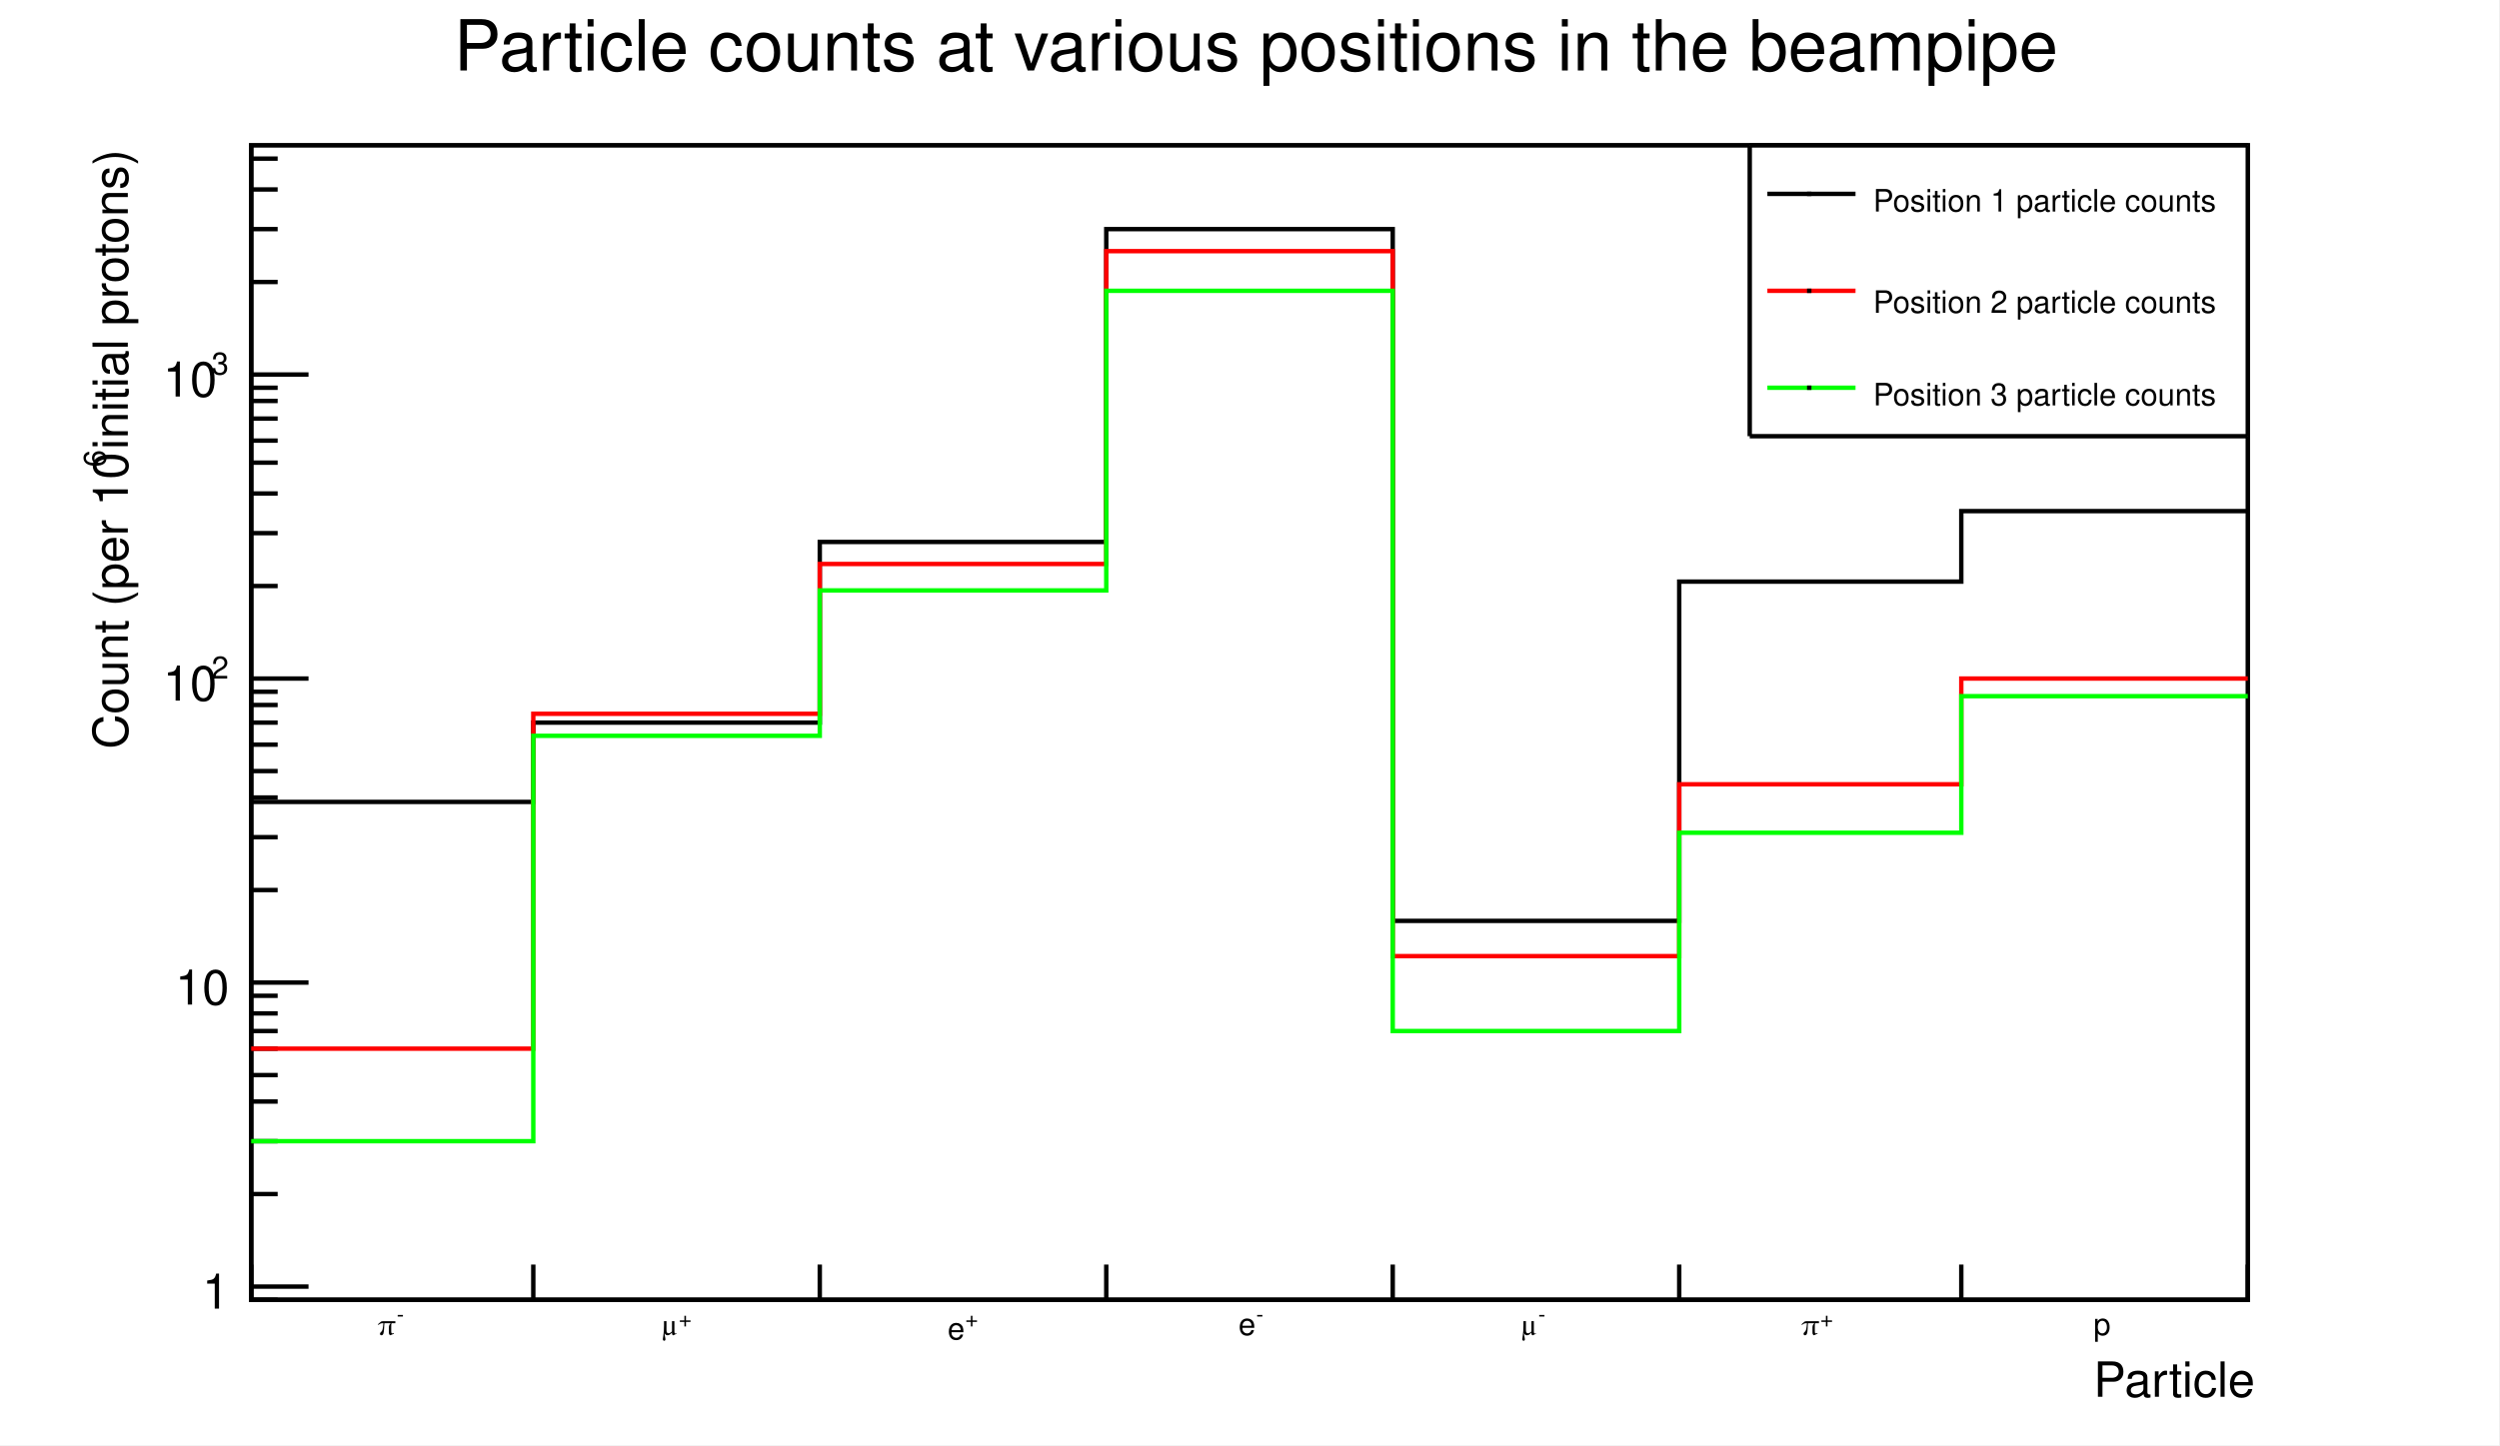
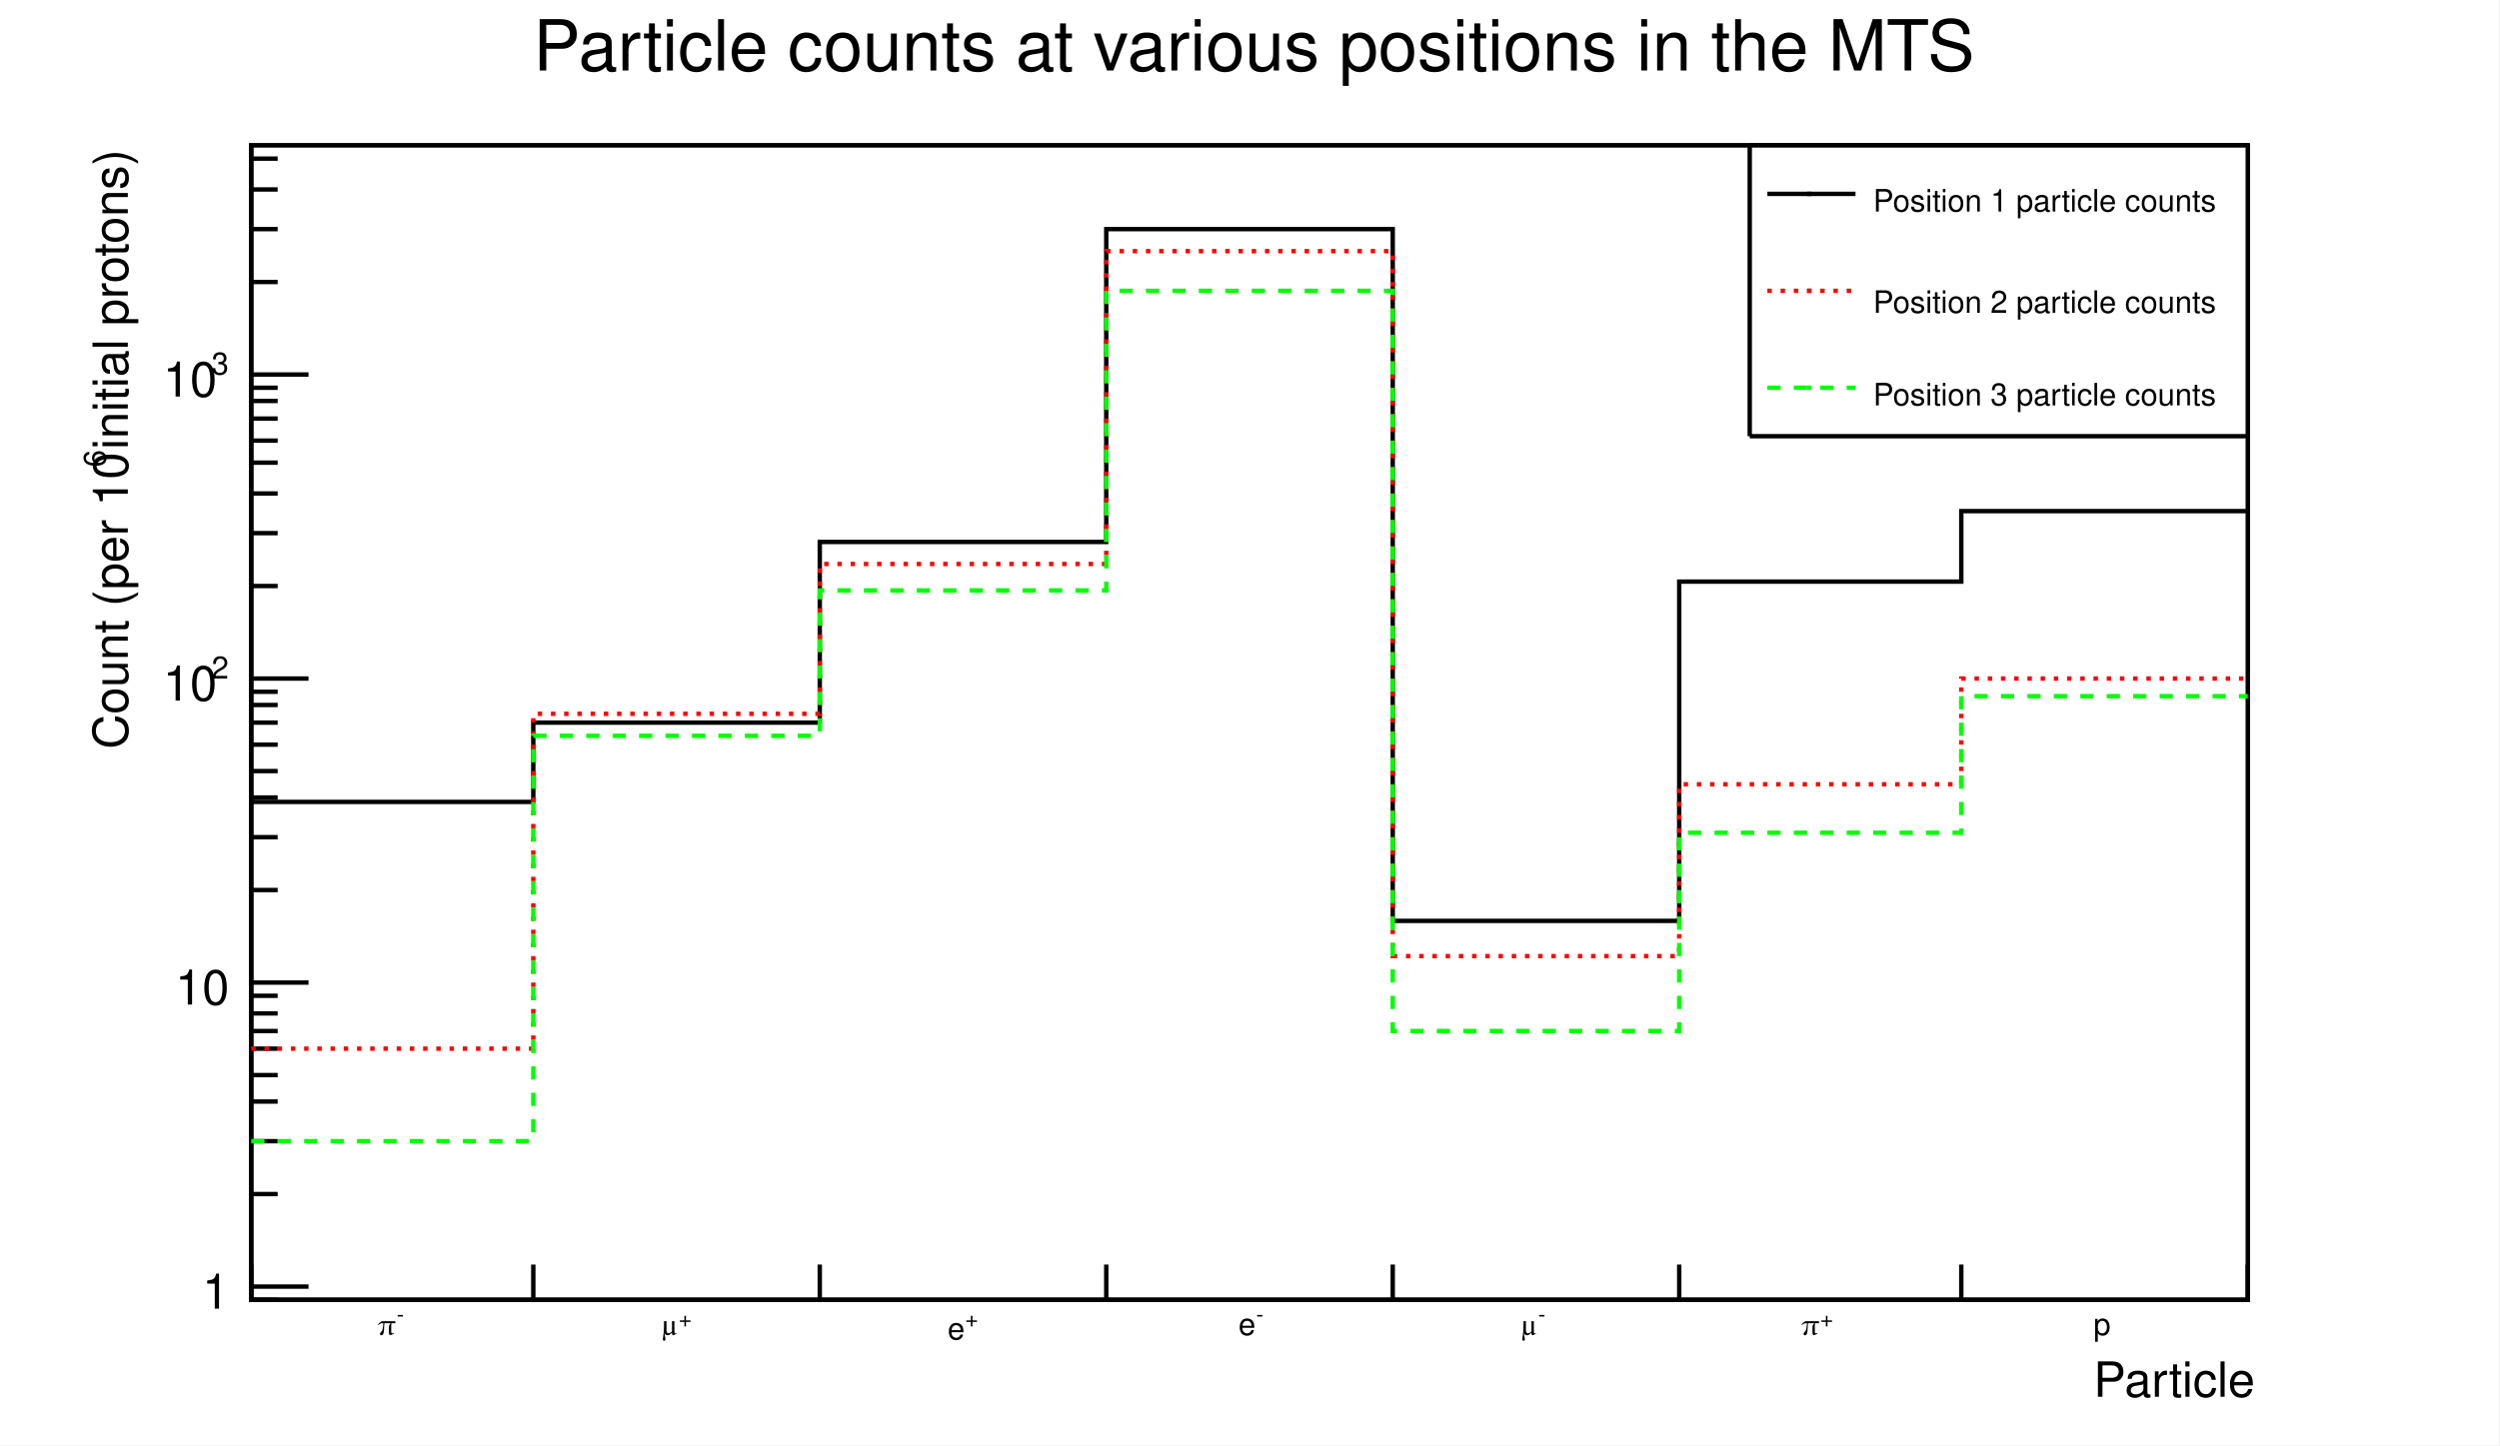
<svg xmlns="http://www.w3.org/2000/svg" width="567" height="328" viewBox="0 0 567 328">
  <defs>
</defs>
  <rect x="0" y="0" width="567" height="328" fill="white" />
  <rect x="57" y="33" width="453" height="262" fill="white" />
  <rect x="57" y="33" width="453" height="262" fill="none" stroke="black" />
  <rect x="57" y="33" width="453" height="262" fill="white" />
  <rect x="57" y="33" width="453" height="262" fill="none" stroke="black" />
  <path d="M57,182h 64v -18h 65v -41h 65v -71h 65v 157h 65v -77h 64v -16h 65" fill="none" stroke="black" />
  <path d="M57,295h 453" fill="none" stroke="black" />
  <text x="475" y="317" fill="black" font-size="11" font-family="Helvetica">
Particle
</text>
  <text x="90" y="300" fill="black" font-size="5" font-family="Helvetica">
-
</text>
  <text x="86" y="303" fill="black" font-size="7" font-family="Times">
π
</text>
  <text x="154" y="301" fill="black" font-size="5" font-family="Helvetica">
+
</text>
  <text x="150" y="303" fill="black" font-size="7" font-family="Times">
μ
</text>
  <text x="219" y="301" fill="black" font-size="5" font-family="Helvetica">
+
</text>
  <text x="215" y="304" fill="black" font-size="7" font-family="Helvetica">
e
</text>
  <text x="285" y="300" fill="black" font-size="5" font-family="Helvetica">
-
</text>
  <text x="281" y="303" fill="black" font-size="7" font-family="Helvetica">
e
</text>
  <text x="349" y="300" fill="black" font-size="5" font-family="Helvetica">
-
</text>
  <text x="345" y="303" fill="black" font-size="7" font-family="Times">
μ
</text>
  <text x="413" y="301" fill="black" font-size="5" font-family="Helvetica">
+
</text>
  <text x="409" y="303" fill="black" font-size="7" font-family="Times">
π
</text>
  <text x="475" y="303" fill="black" font-size="7" font-family="Helvetica">
p
</text>
  <path d="M57,287v 8" fill="none" stroke="black" />
  <path d="M121,287v 8" fill="none" stroke="black" />
  <path d="M186,287v 8" fill="none" stroke="black" />
  <path d="M251,287v 8" fill="none" stroke="black" />
  <path d="M316,287v 8" fill="none" stroke="black" />
  <path d="M381,287v 8" fill="none" stroke="black" />
  <path d="M445,287v 8" fill="none" stroke="black" />
  <path d="M510,287v 8" fill="none" stroke="black" />
  <path d="M57,295v -262" fill="none" stroke="black" />
  <g transform="rotate(-90,29,102)">
    <text x="29" y="102" fill="black" font-size="11" font-family="Helvetica">
 initial protons)
</text>
  </g>
  <g transform="rotate(-90,24,106)">
    <text x="24" y="106" fill="black" font-size="7" font-family="Helvetica">
6
</text>
  </g>
  <g transform="rotate(-90,29,170)">
    <text x="29" y="170" fill="black" font-size="11" font-family="Helvetica">
Count (per 10
</text>
  </g>
  <path d="M63,295h -6" fill="none" stroke="black" />
  <path d="M70,292h -13" fill="none" stroke="black" />
  <text x="52" y="297" text-anchor="end" fill="black" font-size="11" font-family="Helvetica">
1
</text>
  <path d="M63,271h -6" fill="none" stroke="black" />
  <path d="M63,259h -6" fill="none" stroke="black" />
  <path d="M63,250h -6" fill="none" stroke="black" />
  <path d="M63,244h -6" fill="none" stroke="black" />
  <path d="M63,238h -6" fill="none" stroke="black" />
  <path d="M63,234h -6" fill="none" stroke="black" />
  <path d="M63,230h -6" fill="none" stroke="black" />
  <path d="M63,226h -6" fill="none" stroke="black" />
  <path d="M70,223h -13" fill="none" stroke="black" />
  <text x="52" y="228" text-anchor="end" fill="black" font-size="11" font-family="Helvetica">
10
</text>
  <path d="M63,202h -6" fill="none" stroke="black" />
  <path d="M63,190h -6" fill="none" stroke="black" />
  <path d="M63,181h -6" fill="none" stroke="black" />
  <path d="M63,175h -6" fill="none" stroke="black" />
  <path d="M63,169h -6" fill="none" stroke="black" />
  <path d="M63,164h -6" fill="none" stroke="black" />
  <path d="M63,160h -6" fill="none" stroke="black" />
  <path d="M63,157h -6" fill="none" stroke="black" />
  <path d="M70,154h -13" fill="none" stroke="black" />
  <text x="48" y="154" fill="black" font-size="7" font-family="Helvetica">
2
</text>
  <text x="37" y="159" fill="black" font-size="11" font-family="Helvetica">
10
</text>
  <path d="M63,133h -6" fill="none" stroke="black" />
  <path d="M63,121h -6" fill="none" stroke="black" />
  <path d="M63,112h -6" fill="none" stroke="black" />
  <path d="M63,105h -6" fill="none" stroke="black" />
  <path d="M63,100h -6" fill="none" stroke="black" />
  <path d="M63,95h -6" fill="none" stroke="black" />
  <path d="M63,91h -6" fill="none" stroke="black" />
  <path d="M63,88h -6" fill="none" stroke="black" />
  <path d="M70,85h -13" fill="none" stroke="black" />
  <text x="48" y="85" fill="black" font-size="7" font-family="Helvetica">
3
</text>
  <text x="37" y="90" fill="black" font-size="11" font-family="Helvetica">
10
</text>
  <path d="M63,64h -6" fill="none" stroke="black" />
  <path d="M63,52h -6" fill="none" stroke="black" />
  <path d="M63,43h -6" fill="none" stroke="black" />
  <path d="M63,36h -6" fill="none" stroke="black" />
-   <path d="M57,238h 64v -76h 65v -34h 65v -71h 65v 160h 65v -39h 64v -24h 65" fill="none" stroke="#ff0000" />
-   <path d="M57,259h 64v -92h 65v -33h 65v -68h 65v 168h 65v -45h 64v -31h 65" fill="none" stroke="#00ff00" />
+   <path d="M57,238h 64v -76h 65v -34h 65v -71h 65v 160h 65v -39h 64v -24h 65" fill="none" stroke="#ff0000" stroke-dasharray=" 1, 2" />
+   <path d="M57,259h 64v -92h 65v -33h 65v -68h 65v 168h 65v -45h 64v -31h 65" fill="none" stroke="#00ff00" stroke-dasharray=" 3, 3" />
  <rect x="397" y="33" width="113" height="66" fill="white" />
  <path d="M397,99h 113" fill="none" stroke="black" />
  <path d="M510,99v -66" fill="none" stroke="black" />
  <path d="M510,33h -113" fill="none" stroke="black" />
  <path d="M397,33v 66" fill="none" stroke="black" />
  <text x="425" y="48" fill="black" font-size="7" font-family="Helvetica">
Position 1 particle counts
</text>
  <path d="M401,52h 20v -16h -20z" fill="white" />
  <path d="M401,44h 20" fill="none" stroke="black" />
  <g stroke="black" stroke-width="1" fill="none">
    <line x1="410" y1="44" x2="411" y2="44" />
  </g>
  <text x="425" y="71" fill="black" font-size="7" font-family="Helvetica">
Position 2 particle counts
</text>
  <path d="M401,73h 20v -15h -20z" fill="white" />
-   <path d="M401,66h 20" fill="none" stroke="#ff0000" />
-   <g stroke="black" stroke-width="1" fill="none">
+   <path d="M401,66h 20" fill="none" stroke="#ff0000" stroke-dasharray=" 1, 2" />
+   <g stroke="#ff0000" stroke-width="1" fill="none">
    <line x1="410" y1="66" x2="411" y2="66" />
  </g>
  <text x="425" y="92" fill="black" font-size="7" font-family="Helvetica">
Position 3 particle counts
</text>
  <path d="M401,95h 20v -15h -20z" fill="white" />
-   <path d="M401,88h 20" fill="none" stroke="#00ff00" />
-   <g stroke="black" stroke-width="1" fill="none">
+   <path d="M401,88h 20" fill="none" stroke="#00ff00" stroke-dasharray=" 3, 3" />
+   <g stroke="#00ff00" stroke-width="1" fill="none">
    <line x1="410" y1="88" x2="411" y2="88" />
  </g>
-   <text x="103" y="16" fill="black" font-size="16" font-family="Helvetica">
- Particle counts at various positions in the beampipe
+   <text x="121" y="16" fill="black" font-size="16" font-family="Helvetica">
+ Particle counts at various positions in the MTS
</text>
</svg>
